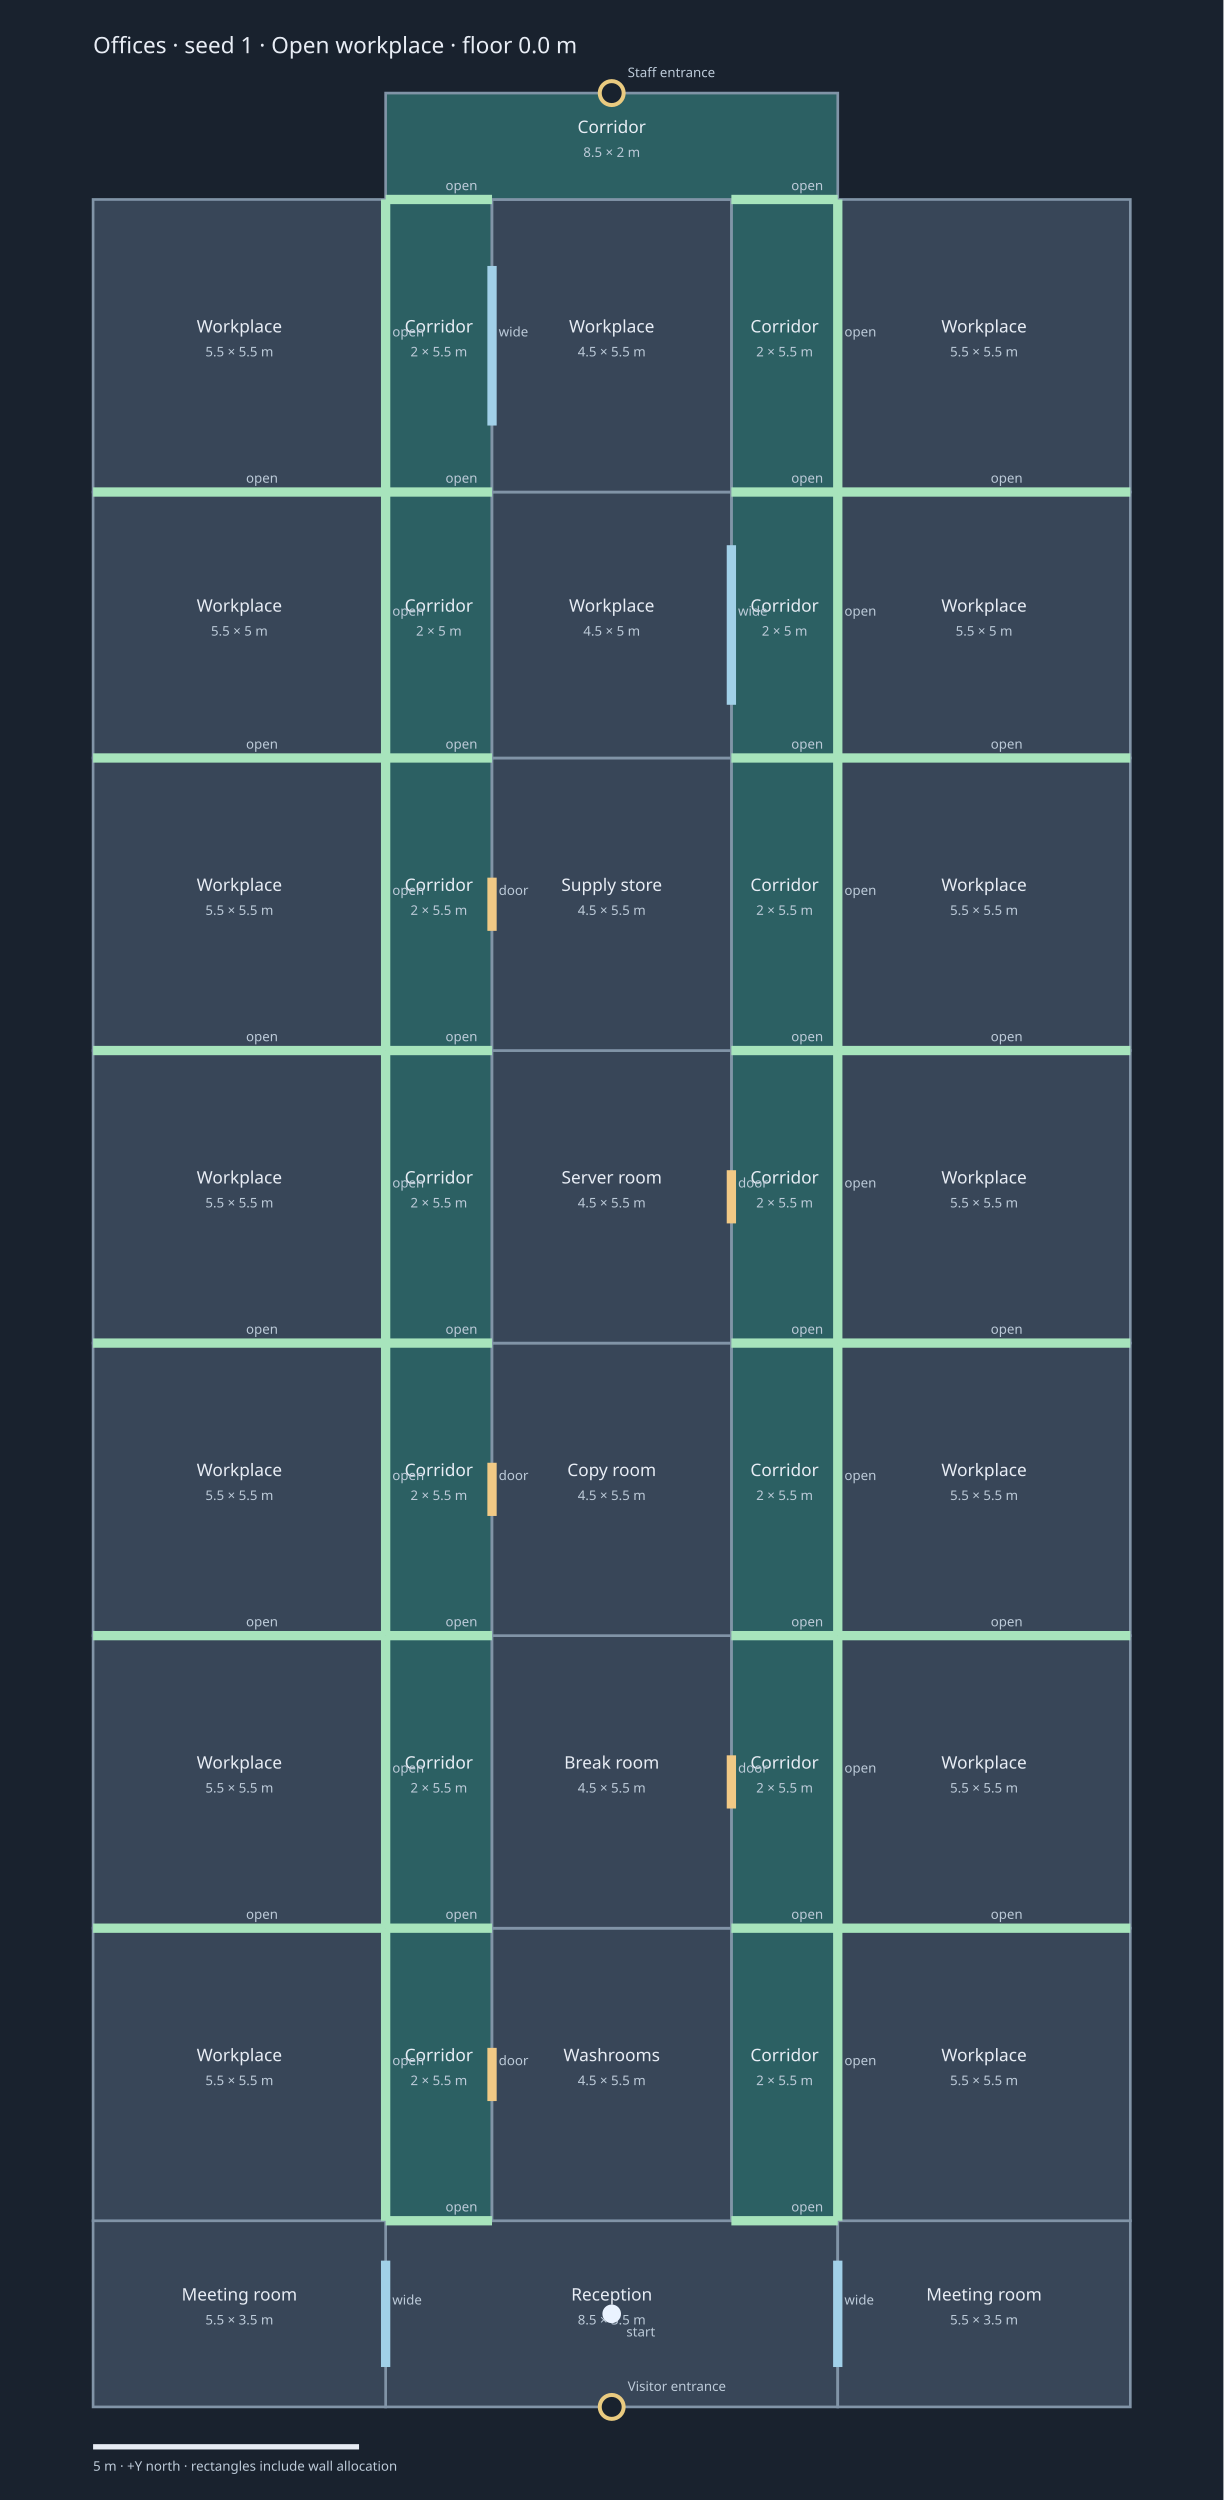
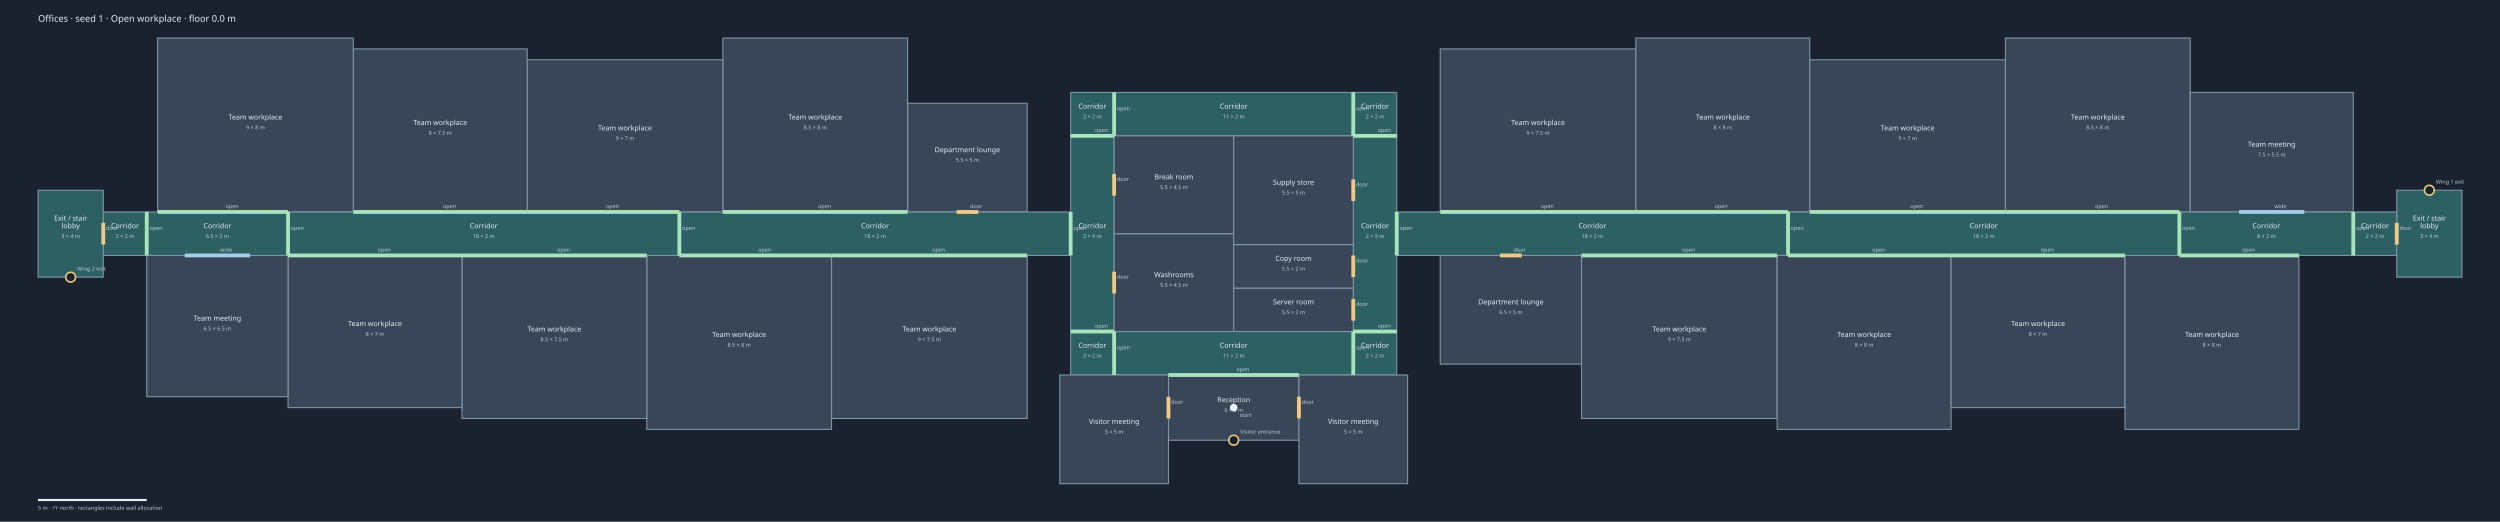
- <svg xmlns="http://www.w3.org/2000/svg" role="img" aria-label="Offices · seed 1 · Open workplace plan at 0 centimetres" viewBox="-70 -1810 920 1880">
+ <svg xmlns="http://www.w3.org/2000/svg" role="img" aria-label="Offices · seed 1 · Open workplace plan at 0 centimetres" viewBox="-2270 -430 4600 960">
  <style>text{font-family:system-ui,sans-serif;fill:#e8edf5}.space{stroke:#8194a7;stroke-width:2}.room{fill:#384658}.hall{fill:#2c6063}.stair{fill:#655a38}.bad{stroke:#ff8177;stroke-width:6}.title{font-size:13px;text-anchor:middle}.minor{font-size:10px;fill:#bdcbd9}.context{stroke:#697787;stroke-dasharray:8 5;stroke-width:2}</style>
  <defs>
    <pattern id="void" width="10" height="10" patternUnits="userSpaceOnUse">
      <path d="M0 10L10 0" stroke="#45505f" stroke-width="1" />
    </pattern>
    <marker id="arrow" viewBox="0 0 10 10" refX="8" refY="5" markerWidth="7" markerHeight="7" orient="auto">
      <path d="M0 0L10 5L0 10Z" fill="#eacb80" />
    </marker>
  </defs>
-   <rect x="-70" y="-1810" width="920" height="1880" fill="#19222e" />
+   <rect x="-2270" y="-430" width="4600" height="960" fill="#19222e" />
+   <g data-space="hub-east" tabindex="0">
+     <rect class="space hall" x="220" y="-180" width="80" height="360" />
+     <text class="title" x="260" y="-10">Corridor</text>
+     <text class="title minor" x="260" y="8">2 × 9 m</text>
+   </g>
+   <g data-space="hub-north" tabindex="0">
+     <rect class="space hall" x="-220" y="-260" width="440" height="80" />
+     <text class="title" x="0" y="-230">Corridor</text>
+     <text class="title minor" x="0" y="-212">11 × 2 m</text>
+   </g>
+   <g data-space="hub-west" tabindex="0">
+     <rect class="space hall" x="-300" y="-180" width="80" height="360" />
+     <text class="title" x="-260" y="-10">Corridor</text>
+     <text class="title minor" x="-260" y="8">2 × 9 m</text>
+   </g>
+   <g data-space="hub-south" tabindex="0">
+     <rect class="space hall" x="-220" y="180" width="440" height="80" />
+     <text class="title" x="0" y="210">Corridor</text>
+     <text class="title minor" x="0" y="228">11 × 2 m</text>
+   </g>
+   <g data-space="hub-ne" tabindex="0">
+     <rect class="space hall" x="220" y="-260" width="80" height="80" />
+     <text class="title" x="260" y="-230">Corridor</text>
+     <text class="title minor" x="260" y="-212">2 × 2 m</text>
+   </g>
+   <g data-space="hub-nw" tabindex="0">
+     <rect class="space hall" x="-300" y="-260" width="80" height="80" />
+     <text class="title" x="-260" y="-230">Corridor</text>
+     <text class="title minor" x="-260" y="-212">2 × 2 m</text>
+   </g>
+   <g data-space="hub-sw" tabindex="0">
+     <rect class="space hall" x="-300" y="180" width="80" height="80" />
+     <text class="title" x="-260" y="210">Corridor</text>
+     <text class="title minor" x="-260" y="228">2 × 2 m</text>
+   </g>
+   <g data-space="hub-se" tabindex="0">
+     <rect class="space hall" x="220" y="180" width="80" height="80" />
+     <text class="title" x="260" y="210">Corridor</text>
+     <text class="title minor" x="260" y="228">2 × 2 m</text>
+   </g>
  <g data-space="reception" tabindex="0">
-     <rect class="space room" x="220" y="-140" width="340" height="140" />
-     <text class="title" x="390" y="-80">Reception</text>
-     <text class="title minor" x="390" y="-62">8.5 × 3.5 m</text>
+     <rect class="space room" x="-120" y="260" width="240" height="120" />
+     <text class="title" x="0" y="310">Reception</text>
+     <text class="title minor" x="0" y="328">6 × 3 m</text>
  </g>
  <g data-space="visitor-meeting-left" tabindex="0">
-     <rect class="space room" x="0" y="-140" width="220" height="140" />
-     <text class="title" x="110" y="-80">Meeting room</text>
-     <text class="title minor" x="110" y="-62">5.5 × 3.5 m</text>
+     <rect class="space room" x="-320" y="260" width="200" height="200" />
+     <text class="title" x="-220" y="350">Visitor meeting</text>
+     <text class="title minor" x="-220" y="368">5 × 5 m</text>
  </g>
  <g data-space="visitor-meeting-right" tabindex="0">
-     <rect class="space room" x="560" y="-140" width="220" height="140" />
-     <text class="title" x="670" y="-80">Meeting room</text>
-     <text class="title minor" x="670" y="-62">5.5 × 3.5 m</text>
-   </g>
-   <g data-space="main-left-0" tabindex="0">
-     <rect class="space hall" x="220" y="-360" width="80" height="220" />
-     <text class="title" x="260" y="-260">Corridor</text>
-     <text class="title minor" x="260" y="-242">2 × 5.5 m</text>
-   </g>
-   <g data-space="main-right-0" tabindex="0">
-     <rect class="space hall" x="480" y="-360" width="80" height="220" />
-     <text class="title" x="520" y="-260">Corridor</text>
-     <text class="title minor" x="520" y="-242">2 × 5.5 m</text>
-   </g>
-   <g data-space="core-0" tabindex="0">
-     <rect class="space room" x="300" y="-360" width="180" height="220" />
-     <text class="title" x="390" y="-260">Washrooms</text>
-     <text class="title minor" x="390" y="-242">4.5 × 5.5 m</text>
-   </g>
-   <g data-space="work-0-0" tabindex="0">
-     <rect class="space room" x="0" y="-360" width="220" height="220" />
-     <text class="title" x="110" y="-260">Workplace</text>
-     <text class="title minor" x="110" y="-242">5.5 × 5.5 m</text>
-   </g>
-   <g data-space="work-1-0" tabindex="0">
-     <rect class="space room" x="560" y="-360" width="220" height="220" />
-     <text class="title" x="670" y="-260">Workplace</text>
-     <text class="title minor" x="670" y="-242">5.5 × 5.5 m</text>
-   </g>
-   <g data-space="main-left-1" tabindex="0">
-     <rect class="space hall" x="220" y="-580" width="80" height="220" />
-     <text class="title" x="260" y="-480">Corridor</text>
-     <text class="title minor" x="260" y="-462">2 × 5.5 m</text>
-   </g>
-   <g data-space="main-right-1" tabindex="0">
-     <rect class="space hall" x="480" y="-580" width="80" height="220" />
-     <text class="title" x="520" y="-480">Corridor</text>
-     <text class="title minor" x="520" y="-462">2 × 5.5 m</text>
-   </g>
-   <g data-space="core-1" tabindex="0">
-     <rect class="space room" x="300" y="-580" width="180" height="220" />
-     <text class="title" x="390" y="-480">Break room</text>
-     <text class="title minor" x="390" y="-462">4.5 × 5.5 m</text>
-   </g>
-   <g data-space="work-0-1" tabindex="0">
-     <rect class="space room" x="0" y="-580" width="220" height="220" />
-     <text class="title" x="110" y="-480">Workplace</text>
-     <text class="title minor" x="110" y="-462">5.5 × 5.5 m</text>
-   </g>
-   <g data-space="work-1-1" tabindex="0">
-     <rect class="space room" x="560" y="-580" width="220" height="220" />
-     <text class="title" x="670" y="-480">Workplace</text>
-     <text class="title minor" x="670" y="-462">5.5 × 5.5 m</text>
-   </g>
-   <g data-space="main-left-2" tabindex="0">
-     <rect class="space hall" x="220" y="-800" width="80" height="220" />
-     <text class="title" x="260" y="-700">Corridor</text>
-     <text class="title minor" x="260" y="-682">2 × 5.5 m</text>
-   </g>
-   <g data-space="main-right-2" tabindex="0">
-     <rect class="space hall" x="480" y="-800" width="80" height="220" />
-     <text class="title" x="520" y="-700">Corridor</text>
-     <text class="title minor" x="520" y="-682">2 × 5.5 m</text>
-   </g>
-   <g data-space="core-2" tabindex="0">
-     <rect class="space room" x="300" y="-800" width="180" height="220" />
-     <text class="title" x="390" y="-700">Copy room</text>
-     <text class="title minor" x="390" y="-682">4.5 × 5.5 m</text>
-   </g>
-   <g data-space="work-0-2" tabindex="0">
-     <rect class="space room" x="0" y="-800" width="220" height="220" />
-     <text class="title" x="110" y="-700">Workplace</text>
-     <text class="title minor" x="110" y="-682">5.5 × 5.5 m</text>
-   </g>
-   <g data-space="work-1-2" tabindex="0">
-     <rect class="space room" x="560" y="-800" width="220" height="220" />
-     <text class="title" x="670" y="-700">Workplace</text>
-     <text class="title minor" x="670" y="-682">5.5 × 5.5 m</text>
-   </g>
-   <g data-space="main-left-3" tabindex="0">
-     <rect class="space hall" x="220" y="-1020" width="80" height="220" />
-     <text class="title" x="260" y="-920">Corridor</text>
-     <text class="title minor" x="260" y="-902">2 × 5.5 m</text>
-   </g>
-   <g data-space="main-right-3" tabindex="0">
-     <rect class="space hall" x="480" y="-1020" width="80" height="220" />
-     <text class="title" x="520" y="-920">Corridor</text>
-     <text class="title minor" x="520" y="-902">2 × 5.5 m</text>
-   </g>
-   <g data-space="core-3" tabindex="0">
-     <rect class="space room" x="300" y="-1020" width="180" height="220" />
-     <text class="title" x="390" y="-920">Server room</text>
-     <text class="title minor" x="390" y="-902">4.5 × 5.5 m</text>
-   </g>
-   <g data-space="work-0-3" tabindex="0">
-     <rect class="space room" x="0" y="-1020" width="220" height="220" />
-     <text class="title" x="110" y="-920">Workplace</text>
-     <text class="title minor" x="110" y="-902">5.5 × 5.5 m</text>
-   </g>
-   <g data-space="work-1-3" tabindex="0">
-     <rect class="space room" x="560" y="-1020" width="220" height="220" />
-     <text class="title" x="670" y="-920">Workplace</text>
-     <text class="title minor" x="670" y="-902">5.5 × 5.5 m</text>
-   </g>
-   <g data-space="main-left-4" tabindex="0">
-     <rect class="space hall" x="220" y="-1240" width="80" height="220" />
-     <text class="title" x="260" y="-1140">Corridor</text>
-     <text class="title minor" x="260" y="-1122">2 × 5.5 m</text>
-   </g>
-   <g data-space="main-right-4" tabindex="0">
-     <rect class="space hall" x="480" y="-1240" width="80" height="220" />
-     <text class="title" x="520" y="-1140">Corridor</text>
-     <text class="title minor" x="520" y="-1122">2 × 5.5 m</text>
-   </g>
-   <g data-space="core-4" tabindex="0">
-     <rect class="space room" x="300" y="-1240" width="180" height="220" />
-     <text class="title" x="390" y="-1140">Supply store</text>
-     <text class="title minor" x="390" y="-1122">4.5 × 5.5 m</text>
-   </g>
-   <g data-space="work-0-4" tabindex="0">
-     <rect class="space room" x="0" y="-1240" width="220" height="220" />
-     <text class="title" x="110" y="-1140">Workplace</text>
-     <text class="title minor" x="110" y="-1122">5.5 × 5.5 m</text>
-   </g>
-   <g data-space="work-1-4" tabindex="0">
-     <rect class="space room" x="560" y="-1240" width="220" height="220" />
-     <text class="title" x="670" y="-1140">Workplace</text>
-     <text class="title minor" x="670" y="-1122">5.5 × 5.5 m</text>
-   </g>
-   <g data-space="main-left-5" tabindex="0">
-     <rect class="space hall" x="220" y="-1440" width="80" height="200" />
-     <text class="title" x="260" y="-1350">Corridor</text>
-     <text class="title minor" x="260" y="-1332">2 × 5 m</text>
-   </g>
-   <g data-space="main-right-5" tabindex="0">
-     <rect class="space hall" x="480" y="-1440" width="80" height="200" />
-     <text class="title" x="520" y="-1350">Corridor</text>
-     <text class="title minor" x="520" y="-1332">2 × 5 m</text>
-   </g>
-   <g data-space="core-5" tabindex="0">
-     <rect class="space room" x="300" y="-1440" width="180" height="200" />
-     <text class="title" x="390" y="-1350">Workplace</text>
-     <text class="title minor" x="390" y="-1332">4.5 × 5 m</text>
-   </g>
-   <g data-space="work-0-5" tabindex="0">
-     <rect class="space room" x="0" y="-1440" width="220" height="200" />
-     <text class="title" x="110" y="-1350">Workplace</text>
-     <text class="title minor" x="110" y="-1332">5.5 × 5 m</text>
-   </g>
-   <g data-space="work-1-5" tabindex="0">
-     <rect class="space room" x="560" y="-1440" width="220" height="200" />
-     <text class="title" x="670" y="-1350">Workplace</text>
-     <text class="title minor" x="670" y="-1332">5.5 × 5 m</text>
-   </g>
-   <g data-space="main-left-6" tabindex="0">
-     <rect class="space hall" x="220" y="-1660" width="80" height="220" />
-     <text class="title" x="260" y="-1560">Corridor</text>
-     <text class="title minor" x="260" y="-1542">2 × 5.5 m</text>
-   </g>
-   <g data-space="main-right-6" tabindex="0">
-     <rect class="space hall" x="480" y="-1660" width="80" height="220" />
-     <text class="title" x="520" y="-1560">Corridor</text>
-     <text class="title minor" x="520" y="-1542">2 × 5.5 m</text>
-   </g>
-   <g data-space="core-6" tabindex="0">
-     <rect class="space room" x="300" y="-1660" width="180" height="220" />
-     <text class="title" x="390" y="-1560">Workplace</text>
-     <text class="title minor" x="390" y="-1542">4.5 × 5.5 m</text>
-   </g>
-   <g data-space="work-0-6" tabindex="0">
-     <rect class="space room" x="0" y="-1660" width="220" height="220" />
-     <text class="title" x="110" y="-1560">Workplace</text>
-     <text class="title minor" x="110" y="-1542">5.5 × 5.5 m</text>
-   </g>
-   <g data-space="work-1-6" tabindex="0">
-     <rect class="space room" x="560" y="-1660" width="220" height="220" />
-     <text class="title" x="670" y="-1560">Workplace</text>
-     <text class="title minor" x="670" y="-1542">5.5 × 5.5 m</text>
-   </g>
-   <g data-space="rear-corridor" tabindex="0">
-     <rect class="space hall" x="220" y="-1740" width="340" height="80" />
-     <text class="title" x="390" y="-1710">Corridor</text>
-     <text class="title minor" x="390" y="-1692">8.5 × 2 m</text>
+     <rect class="space room" x="120" y="260" width="200" height="200" />
+     <text class="title" x="220" y="350">Visitor meeting</text>
+     <text class="title minor" x="220" y="368">5 × 5 m</text>
+   </g>
+   <g data-space="core-washroom" tabindex="0">
+     <rect class="space room" x="-220" y="0" width="220" height="180" />
+     <text class="title" x="-110" y="80">Washrooms</text>
+     <text class="title minor" x="-110" y="98">5.5 × 4.5 m</text>
+   </g>
+   <g data-space="core-break" tabindex="0">
+     <rect class="space room" x="-220" y="-180" width="220" height="180" />
+     <text class="title" x="-110" y="-100">Break room</text>
+     <text class="title minor" x="-110" y="-82">5.5 × 4.5 m</text>
+   </g>
+   <g data-space="core-server" tabindex="0">
+     <rect class="space room" x="0" y="100" width="220" height="80" />
+     <text class="title" x="110" y="130">Server room</text>
+     <text class="title minor" x="110" y="148">5.5 × 2 m</text>
+   </g>
+   <g data-space="core-copy" tabindex="0">
+     <rect class="space room" x="0" y="20" width="220" height="80" />
+     <text class="title" x="110" y="50">Copy room</text>
+     <text class="title minor" x="110" y="68">5.5 × 2 m</text>
+   </g>
+   <g data-space="core-store" tabindex="0">
+     <rect class="space room" x="0" y="-180" width="220" height="200" />
+     <text class="title" x="110" y="-90">Supply store</text>
+     <text class="title minor" x="110" y="-72">5.5 × 5 m</text>
+   </g>
+   <g data-space="wing-0-room-0-0" tabindex="0">
+     <rect class="space room" x="380" y="-340" width="360" height="300" />
+     <text class="title" x="560" y="-200">Team workplace</text>
+     <text class="title minor" x="560" y="-182">9 × 7.5 m</text>
+   </g>
+   <g data-space="wing-0-room-0-1" tabindex="0">
+     <rect class="space room" x="740" y="-360" width="320" height="320" />
+     <text class="title" x="900" y="-210">Team workplace</text>
+     <text class="title minor" x="900" y="-192">8 × 8 m</text>
+   </g>
+   <g data-space="wing-0-room-0-2" tabindex="0">
+     <rect class="space room" x="1060" y="-320" width="360" height="280" />
+     <text class="title" x="1240" y="-190">Team workplace</text>
+     <text class="title minor" x="1240" y="-172">9 × 7 m</text>
+   </g>
+   <g data-space="wing-0-room-0-3" tabindex="0">
+     <rect class="space room" x="1420" y="-360" width="340" height="320" />
+     <text class="title" x="1590" y="-210">Team workplace</text>
+     <text class="title minor" x="1590" y="-192">8.5 × 8 m</text>
+   </g>
+   <g data-space="wing-0-room-0-4" tabindex="0">
+     <rect class="space room" x="1760" y="-260" width="300" height="220" />
+     <text class="title" x="1910" y="-160">Team meeting</text>
+     <text class="title minor" x="1910" y="-142">7.5 × 5.5 m</text>
+   </g>
+   <g data-space="wing-0-room-1-0" tabindex="0">
+     <rect class="space room" x="380" y="40" width="260" height="200" />
+     <text class="title" x="510" y="130">Department lounge</text>
+     <text class="title minor" x="510" y="148">6.5 × 5 m</text>
+   </g>
+   <g data-space="wing-0-room-1-1" tabindex="0">
+     <rect class="space room" x="640" y="40" width="360" height="300" />
+     <text class="title" x="820" y="180">Team workplace</text>
+     <text class="title minor" x="820" y="198">9 × 7.5 m</text>
+   </g>
+   <g data-space="wing-0-room-1-2" tabindex="0">
+     <rect class="space room" x="1000" y="40" width="320" height="320" />
+     <text class="title" x="1160" y="190">Team workplace</text>
+     <text class="title minor" x="1160" y="208">8 × 8 m</text>
+   </g>
+   <g data-space="wing-0-room-1-3" tabindex="0">
+     <rect class="space room" x="1320" y="40" width="320" height="280" />
+     <text class="title" x="1480" y="170">Team workplace</text>
+     <text class="title minor" x="1480" y="188">8 × 7 m</text>
+   </g>
+   <g data-space="wing-0-room-1-4" tabindex="0">
+     <rect class="space room" x="1640" y="40" width="320" height="320" />
+     <text class="title" x="1800" y="190">Team workplace</text>
+     <text class="title minor" x="1800" y="208">8 × 8 m</text>
+   </g>
+   <g data-space="wing-0-hall-0" tabindex="0">
+     <rect class="space hall" x="300" y="-40" width="720" height="80" />
+     <text class="title" x="660" y="-10">Corridor</text>
+     <text class="title minor" x="660" y="8">18 × 2 m</text>
+   </g>
+   <g data-space="wing-0-hall-1" tabindex="0">
+     <rect class="space hall" x="1020" y="-40" width="720" height="80" />
+     <text class="title" x="1380" y="-10">Corridor</text>
+     <text class="title minor" x="1380" y="8">18 × 2 m</text>
+   </g>
+   <g data-space="wing-0-hall-2" tabindex="0">
+     <rect class="space hall" x="1740" y="-40" width="320" height="80" />
+     <text class="title" x="1900" y="-10">Corridor</text>
+     <text class="title minor" x="1900" y="8">8 × 2 m</text>
+   </g>
+   <g data-space="wing-0-junction" tabindex="0">
+     <rect class="space hall" x="2060" y="-40" width="80" height="80" />
+     <text class="title" x="2100" y="-10">Corridor</text>
+     <text class="title minor" x="2100" y="8">2 × 2 m</text>
+   </g>
+   <g data-space="wing-0-exit" tabindex="0">
+     <rect class="space hall" x="2140" y="-80" width="120" height="160" />
+     <text class="title" x="2200" y="-24">Exit / stair</text>
+     <text class="title" x="2200" y="-10">lobby</text>
+     <text class="title minor" x="2200" y="8">3 × 4 m</text>
+   </g>
+   <g data-space="wing-1-room-0-0" tabindex="0">
+     <rect class="space room" x="-740" y="40" width="360" height="300" />
+     <text class="title" x="-560" y="180">Team workplace</text>
+     <text class="title minor" x="-560" y="198">9 × 7.5 m</text>
+   </g>
+   <g data-space="wing-1-room-0-1" tabindex="0">
+     <rect class="space room" x="-1080" y="40" width="340" height="320" />
+     <text class="title" x="-910" y="190">Team workplace</text>
+     <text class="title minor" x="-910" y="208">8.5 × 8 m</text>
+   </g>
+   <g data-space="wing-1-room-0-2" tabindex="0">
+     <rect class="space room" x="-1420" y="40" width="340" height="300" />
+     <text class="title" x="-1250" y="180">Team workplace</text>
+     <text class="title minor" x="-1250" y="198">8.5 × 7.5 m</text>
+   </g>
+   <g data-space="wing-1-room-0-3" tabindex="0">
+     <rect class="space room" x="-1740" y="40" width="320" height="280" />
+     <text class="title" x="-1580" y="170">Team workplace</text>
+     <text class="title minor" x="-1580" y="188">8 × 7 m</text>
+   </g>
+   <g data-space="wing-1-room-0-4" tabindex="0">
+     <rect class="space room" x="-2000" y="40" width="260" height="260" />
+     <text class="title" x="-1870" y="160">Team meeting</text>
+     <text class="title minor" x="-1870" y="178">6.5 × 6.5 m</text>
+   </g>
+   <g data-space="wing-1-room-1-0" tabindex="0">
+     <rect class="space room" x="-600" y="-240" width="220" height="200" />
+     <text class="title" x="-490" y="-150">Department lounge</text>
+     <text class="title minor" x="-490" y="-132">5.5 × 5 m</text>
+   </g>
+   <g data-space="wing-1-room-1-1" tabindex="0">
+     <rect class="space room" x="-940" y="-360" width="340" height="320" />
+     <text class="title" x="-770" y="-210">Team workplace</text>
+     <text class="title minor" x="-770" y="-192">8.5 × 8 m</text>
+   </g>
+   <g data-space="wing-1-room-1-2" tabindex="0">
+     <rect class="space room" x="-1300" y="-320" width="360" height="280" />
+     <text class="title" x="-1120" y="-190">Team workplace</text>
+     <text class="title minor" x="-1120" y="-172">9 × 7 m</text>
+   </g>
+   <g data-space="wing-1-room-1-3" tabindex="0">
+     <rect class="space room" x="-1620" y="-340" width="320" height="300" />
+     <text class="title" x="-1460" y="-200">Team workplace</text>
+     <text class="title minor" x="-1460" y="-182">8 × 7.5 m</text>
+   </g>
+   <g data-space="wing-1-room-1-4" tabindex="0">
+     <rect class="space room" x="-1980" y="-360" width="360" height="320" />
+     <text class="title" x="-1800" y="-210">Team workplace</text>
+     <text class="title minor" x="-1800" y="-192">9 × 8 m</text>
+   </g>
+   <g data-space="wing-1-hall-0" tabindex="0">
+     <rect class="space hall" x="-1020" y="-40" width="720" height="80" />
+     <text class="title" x="-660" y="-10">Corridor</text>
+     <text class="title minor" x="-660" y="8">18 × 2 m</text>
+   </g>
+   <g data-space="wing-1-hall-1" tabindex="0">
+     <rect class="space hall" x="-1740" y="-40" width="720" height="80" />
+     <text class="title" x="-1380" y="-10">Corridor</text>
+     <text class="title minor" x="-1380" y="8">18 × 2 m</text>
+   </g>
+   <g data-space="wing-1-hall-2" tabindex="0">
+     <rect class="space hall" x="-2000" y="-40" width="260" height="80" />
+     <text class="title" x="-1870" y="-10">Corridor</text>
+     <text class="title minor" x="-1870" y="8">6.5 × 2 m</text>
+   </g>
+   <g data-space="wing-1-junction" tabindex="0">
+     <rect class="space hall" x="-2080" y="-40" width="80" height="80" />
+     <text class="title" x="-2040" y="-10">Corridor</text>
+     <text class="title minor" x="-2040" y="8">2 × 2 m</text>
+   </g>
+   <g data-space="wing-1-exit" tabindex="0">
+     <rect class="space hall" x="-2200" y="-80" width="120" height="160" />
+     <text class="title" x="-2140" y="-24">Exit / stair</text>
+     <text class="title" x="-2140" y="-10">lobby</text>
+     <text class="title minor" x="-2140" y="8">3 × 4 m</text>
  </g>
  <g data-join="0">
-     <line x1="220" y1="-30" x2="220" y2="-110" stroke="#a1d0e8" stroke-width="7" />
-     <text class="minor" x="225" y="-77">wide</text>
+     <line x1="220" y1="-180" x2="300" y2="-180" stroke="#a7e4bc" stroke-width="7" />
+     <text class="minor" x="265" y="-187">open</text>
  </g>
  <g data-join="1">
-     <line x1="560" y1="-30" x2="560" y2="-110" stroke="#a1d0e8" stroke-width="7" />
-     <text class="minor" x="565" y="-77">wide</text>
+     <line x1="220" y1="-180" x2="220" y2="-260" stroke="#a7e4bc" stroke-width="7" />
+     <text class="minor" x="225" y="-227">open</text>
  </g>
  <g data-join="2">
-     <line x1="220" y1="-140" x2="300" y2="-140" stroke="#a7e4bc" stroke-width="7" />
-     <text class="minor" x="265" y="-147">open</text>
+     <line x1="-220" y1="-180" x2="-220" y2="-260" stroke="#a7e4bc" stroke-width="7" />
+     <text class="minor" x="-215" y="-227">open</text>
  </g>
  <g data-join="3">
-     <line x1="480" y1="-140" x2="560" y2="-140" stroke="#a7e4bc" stroke-width="7" />
-     <text class="minor" x="525" y="-147">open</text>
+     <line x1="-300" y1="-180" x2="-220" y2="-180" stroke="#a7e4bc" stroke-width="7" />
+     <text class="minor" x="-255" y="-187">open</text>
  </g>
  <g data-join="4">
-     <line x1="300" y1="-230" x2="300" y2="-270" stroke="#f1c985" stroke-width="7" />
-     <text class="minor" x="305" y="-257">door</text>
+     <line x1="-300" y1="180" x2="-220" y2="180" stroke="#a7e4bc" stroke-width="7" />
+     <text class="minor" x="-255" y="173">open</text>
  </g>
  <g data-join="5">
-     <line x1="220" y1="-140" x2="220" y2="-360" stroke="#a7e4bc" stroke-width="7" />
-     <text class="minor" x="225" y="-257">open</text>
+     <line x1="-220" y1="260" x2="-220" y2="180" stroke="#a7e4bc" stroke-width="7" />
+     <text class="minor" x="-215" y="213">open</text>
  </g>
  <g data-join="6">
-     <line x1="560" y1="-140" x2="560" y2="-360" stroke="#a7e4bc" stroke-width="7" />
-     <text class="minor" x="565" y="-257">open</text>
+     <line x1="220" y1="260" x2="220" y2="180" stroke="#a7e4bc" stroke-width="7" />
+     <text class="minor" x="225" y="213">open</text>
  </g>
  <g data-join="7">
-     <line x1="220" y1="-360" x2="300" y2="-360" stroke="#a7e4bc" stroke-width="7" />
-     <text class="minor" x="265" y="-367">open</text>
+     <line x1="220" y1="180" x2="300" y2="180" stroke="#a7e4bc" stroke-width="7" />
+     <text class="minor" x="265" y="173">open</text>
  </g>
  <g data-join="8">
-     <line x1="480" y1="-360" x2="560" y2="-360" stroke="#a7e4bc" stroke-width="7" />
-     <text class="minor" x="525" y="-367">open</text>
+     <line x1="-120" y1="260" x2="120" y2="260" stroke="#a7e4bc" stroke-width="7" />
+     <text class="minor" x="5" y="253">open</text>
  </g>
  <g data-join="9">
-     <line x1="480" y1="-450" x2="480" y2="-490" stroke="#f1c985" stroke-width="7" />
-     <text class="minor" x="485" y="-477">door</text>
+     <line x1="-120" y1="340" x2="-120" y2="300" stroke="#f1c985" stroke-width="7" />
+     <text class="minor" x="-115" y="313">door</text>
  </g>
  <g data-join="10">
-     <line x1="220" y1="-360" x2="220" y2="-580" stroke="#a7e4bc" stroke-width="7" />
-     <text class="minor" x="225" y="-477">open</text>
+     <line x1="120" y1="340" x2="120" y2="300" stroke="#f1c985" stroke-width="7" />
+     <text class="minor" x="125" y="313">door</text>
  </g>
  <g data-join="11">
-     <line x1="0" y1="-360" x2="220" y2="-360" stroke="#a7e4bc" stroke-width="7" />
-     <text class="minor" x="115" y="-367">open</text>
+     <line x1="-220" y1="110" x2="-220" y2="70" stroke="#f1c985" stroke-width="7" />
+     <text class="minor" x="-215" y="83">door</text>
  </g>
  <g data-join="12">
-     <line x1="560" y1="-360" x2="560" y2="-580" stroke="#a7e4bc" stroke-width="7" />
-     <text class="minor" x="565" y="-477">open</text>
+     <line x1="-220" y1="-70" x2="-220" y2="-110" stroke="#f1c985" stroke-width="7" />
+     <text class="minor" x="-215" y="-97">door</text>
  </g>
  <g data-join="13">
-     <line x1="560" y1="-360" x2="780" y2="-360" stroke="#a7e4bc" stroke-width="7" />
-     <text class="minor" x="675" y="-367">open</text>
+     <line x1="220" y1="160" x2="220" y2="120" stroke="#f1c985" stroke-width="7" />
+     <text class="minor" x="225" y="133">door</text>
  </g>
  <g data-join="14">
-     <line x1="220" y1="-580" x2="300" y2="-580" stroke="#a7e4bc" stroke-width="7" />
-     <text class="minor" x="265" y="-587">open</text>
+     <line x1="220" y1="80" x2="220" y2="40" stroke="#f1c985" stroke-width="7" />
+     <text class="minor" x="225" y="53">door</text>
  </g>
  <g data-join="15">
-     <line x1="480" y1="-580" x2="560" y2="-580" stroke="#a7e4bc" stroke-width="7" />
-     <text class="minor" x="525" y="-587">open</text>
+     <line x1="220" y1="-60" x2="220" y2="-100" stroke="#f1c985" stroke-width="7" />
+     <text class="minor" x="225" y="-87">door</text>
  </g>
  <g data-join="16">
-     <line x1="300" y1="-670" x2="300" y2="-710" stroke="#f1c985" stroke-width="7" />
-     <text class="minor" x="305" y="-697">door</text>
+     <line x1="1020" y1="40" x2="1020" y2="-40" stroke="#a7e4bc" stroke-width="7" />
+     <text class="minor" x="1025" y="-7">open</text>
  </g>
  <g data-join="17">
-     <line x1="220" y1="-580" x2="220" y2="-800" stroke="#a7e4bc" stroke-width="7" />
-     <text class="minor" x="225" y="-697">open</text>
+     <line x1="1740" y1="40" x2="1740" y2="-40" stroke="#a7e4bc" stroke-width="7" />
+     <text class="minor" x="1745" y="-7">open</text>
  </g>
  <g data-join="18">
-     <line x1="0" y1="-580" x2="220" y2="-580" stroke="#a7e4bc" stroke-width="7" />
-     <text class="minor" x="115" y="-587">open</text>
+     <line x1="300" y1="40" x2="300" y2="-40" stroke="#a7e4bc" stroke-width="7" />
+     <text class="minor" x="305" y="-7">open</text>
  </g>
  <g data-join="19">
-     <line x1="560" y1="-580" x2="560" y2="-800" stroke="#a7e4bc" stroke-width="7" />
-     <text class="minor" x="565" y="-697">open</text>
+     <line x1="380" y1="-40" x2="740" y2="-40" stroke="#a7e4bc" stroke-width="7" />
+     <text class="minor" x="565" y="-47">open</text>
  </g>
  <g data-join="20">
-     <line x1="560" y1="-580" x2="780" y2="-580" stroke="#a7e4bc" stroke-width="7" />
-     <text class="minor" x="675" y="-587">open</text>
+     <line x1="740" y1="-40" x2="1020" y2="-40" stroke="#a7e4bc" stroke-width="7" />
+     <text class="minor" x="885" y="-47">open</text>
  </g>
  <g data-join="21">
-     <line x1="220" y1="-800" x2="300" y2="-800" stroke="#a7e4bc" stroke-width="7" />
-     <text class="minor" x="265" y="-807">open</text>
+     <line x1="1060" y1="-40" x2="1420" y2="-40" stroke="#a7e4bc" stroke-width="7" />
+     <text class="minor" x="1245" y="-47">open</text>
  </g>
  <g data-join="22">
-     <line x1="480" y1="-800" x2="560" y2="-800" stroke="#a7e4bc" stroke-width="7" />
-     <text class="minor" x="525" y="-807">open</text>
+     <line x1="1420" y1="-40" x2="1740" y2="-40" stroke="#a7e4bc" stroke-width="7" />
+     <text class="minor" x="1585" y="-47">open</text>
  </g>
  <g data-join="23">
-     <line x1="480" y1="-890" x2="480" y2="-930" stroke="#f1c985" stroke-width="7" />
-     <text class="minor" x="485" y="-917">door</text>
+     <line x1="1850" y1="-40" x2="1970" y2="-40" stroke="#a1d0e8" stroke-width="7" />
+     <text class="minor" x="1915" y="-47">wide</text>
  </g>
  <g data-join="24">
-     <line x1="220" y1="-800" x2="220" y2="-1020" stroke="#a7e4bc" stroke-width="7" />
-     <text class="minor" x="225" y="-917">open</text>
+     <line x1="490" y1="40" x2="530" y2="40" stroke="#f1c985" stroke-width="7" />
+     <text class="minor" x="515" y="33">door</text>
  </g>
  <g data-join="25">
-     <line x1="0" y1="-800" x2="220" y2="-800" stroke="#a7e4bc" stroke-width="7" />
-     <text class="minor" x="115" y="-807">open</text>
+     <line x1="640" y1="40" x2="1000" y2="40" stroke="#a7e4bc" stroke-width="7" />
+     <text class="minor" x="825" y="33">open</text>
  </g>
  <g data-join="26">
-     <line x1="560" y1="-800" x2="560" y2="-1020" stroke="#a7e4bc" stroke-width="7" />
-     <text class="minor" x="565" y="-917">open</text>
+     <line x1="1020" y1="40" x2="1320" y2="40" stroke="#a7e4bc" stroke-width="7" />
+     <text class="minor" x="1175" y="33">open</text>
  </g>
  <g data-join="27">
-     <line x1="560" y1="-800" x2="780" y2="-800" stroke="#a7e4bc" stroke-width="7" />
-     <text class="minor" x="675" y="-807">open</text>
+     <line x1="1320" y1="40" x2="1640" y2="40" stroke="#a7e4bc" stroke-width="7" />
+     <text class="minor" x="1485" y="33">open</text>
  </g>
  <g data-join="28">
-     <line x1="220" y1="-1020" x2="300" y2="-1020" stroke="#a7e4bc" stroke-width="7" />
-     <text class="minor" x="265" y="-1027">open</text>
+     <line x1="1740" y1="40" x2="1960" y2="40" stroke="#a7e4bc" stroke-width="7" />
+     <text class="minor" x="1855" y="33">open</text>
  </g>
  <g data-join="29">
-     <line x1="480" y1="-1020" x2="560" y2="-1020" stroke="#a7e4bc" stroke-width="7" />
-     <text class="minor" x="525" y="-1027">open</text>
+     <line x1="2060" y1="40" x2="2060" y2="-40" stroke="#a7e4bc" stroke-width="7" />
+     <text class="minor" x="2065" y="-7">open</text>
  </g>
  <g data-join="30">
-     <line x1="300" y1="-1110" x2="300" y2="-1150" stroke="#f1c985" stroke-width="7" />
-     <text class="minor" x="305" y="-1137">door</text>
+     <line x1="2140" y1="20" x2="2140" y2="-20" stroke="#f1c985" stroke-width="7" />
+     <text class="minor" x="2145" y="-7">door</text>
  </g>
  <g data-join="31">
-     <line x1="220" y1="-1020" x2="220" y2="-1240" stroke="#a7e4bc" stroke-width="7" />
-     <text class="minor" x="225" y="-1137">open</text>
+     <line x1="-1020" y1="40" x2="-1020" y2="-40" stroke="#a7e4bc" stroke-width="7" />
+     <text class="minor" x="-1015" y="-7">open</text>
  </g>
  <g data-join="32">
-     <line x1="0" y1="-1020" x2="220" y2="-1020" stroke="#a7e4bc" stroke-width="7" />
-     <text class="minor" x="115" y="-1027">open</text>
+     <line x1="-1740" y1="40" x2="-1740" y2="-40" stroke="#a7e4bc" stroke-width="7" />
+     <text class="minor" x="-1735" y="-7">open</text>
  </g>
  <g data-join="33">
-     <line x1="560" y1="-1020" x2="560" y2="-1240" stroke="#a7e4bc" stroke-width="7" />
-     <text class="minor" x="565" y="-1137">open</text>
+     <line x1="-300" y1="40" x2="-300" y2="-40" stroke="#a7e4bc" stroke-width="7" />
+     <text class="minor" x="-295" y="-7">open</text>
  </g>
  <g data-join="34">
-     <line x1="560" y1="-1020" x2="780" y2="-1020" stroke="#a7e4bc" stroke-width="7" />
-     <text class="minor" x="675" y="-1027">open</text>
+     <line x1="-740" y1="40" x2="-380" y2="40" stroke="#a7e4bc" stroke-width="7" />
+     <text class="minor" x="-555" y="33">open</text>
  </g>
  <g data-join="35">
-     <line x1="220" y1="-1240" x2="300" y2="-1240" stroke="#a7e4bc" stroke-width="7" />
-     <text class="minor" x="265" y="-1247">open</text>
+     <line x1="-1020" y1="40" x2="-740" y2="40" stroke="#a7e4bc" stroke-width="7" />
+     <text class="minor" x="-875" y="33">open</text>
  </g>
  <g data-join="36">
-     <line x1="480" y1="-1240" x2="560" y2="-1240" stroke="#a7e4bc" stroke-width="7" />
-     <text class="minor" x="525" y="-1247">open</text>
+     <line x1="-1420" y1="40" x2="-1080" y2="40" stroke="#a7e4bc" stroke-width="7" />
+     <text class="minor" x="-1245" y="33">open</text>
  </g>
  <g data-join="37">
-     <line x1="480" y1="-1280" x2="480" y2="-1400" stroke="#a1d0e8" stroke-width="7" />
-     <text class="minor" x="485" y="-1347">wide</text>
+     <line x1="-1740" y1="40" x2="-1420" y2="40" stroke="#a7e4bc" stroke-width="7" />
+     <text class="minor" x="-1575" y="33">open</text>
  </g>
  <g data-join="38">
-     <line x1="220" y1="-1240" x2="220" y2="-1440" stroke="#a7e4bc" stroke-width="7" />
-     <text class="minor" x="225" y="-1347">open</text>
+     <line x1="-1930" y1="40" x2="-1810" y2="40" stroke="#a1d0e8" stroke-width="7" />
+     <text class="minor" x="-1865" y="33">wide</text>
  </g>
  <g data-join="39">
-     <line x1="0" y1="-1240" x2="220" y2="-1240" stroke="#a7e4bc" stroke-width="7" />
-     <text class="minor" x="115" y="-1247">open</text>
+     <line x1="-510" y1="-40" x2="-470" y2="-40" stroke="#f1c985" stroke-width="7" />
+     <text class="minor" x="-485" y="-47">door</text>
  </g>
  <g data-join="40">
-     <line x1="560" y1="-1240" x2="560" y2="-1440" stroke="#a7e4bc" stroke-width="7" />
-     <text class="minor" x="565" y="-1347">open</text>
+     <line x1="-940" y1="-40" x2="-600" y2="-40" stroke="#a7e4bc" stroke-width="7" />
+     <text class="minor" x="-765" y="-47">open</text>
  </g>
  <g data-join="41">
-     <line x1="560" y1="-1240" x2="780" y2="-1240" stroke="#a7e4bc" stroke-width="7" />
-     <text class="minor" x="675" y="-1247">open</text>
+     <line x1="-1300" y1="-40" x2="-1020" y2="-40" stroke="#a7e4bc" stroke-width="7" />
+     <text class="minor" x="-1155" y="-47">open</text>
  </g>
  <g data-join="42">
-     <line x1="220" y1="-1440" x2="300" y2="-1440" stroke="#a7e4bc" stroke-width="7" />
-     <text class="minor" x="265" y="-1447">open</text>
+     <line x1="-1620" y1="-40" x2="-1300" y2="-40" stroke="#a7e4bc" stroke-width="7" />
+     <text class="minor" x="-1455" y="-47">open</text>
  </g>
  <g data-join="43">
-     <line x1="480" y1="-1440" x2="560" y2="-1440" stroke="#a7e4bc" stroke-width="7" />
-     <text class="minor" x="525" y="-1447">open</text>
+     <line x1="-1980" y1="-40" x2="-1740" y2="-40" stroke="#a7e4bc" stroke-width="7" />
+     <text class="minor" x="-1855" y="-47">open</text>
  </g>
  <g data-join="44">
-     <line x1="300" y1="-1490" x2="300" y2="-1610" stroke="#a1d0e8" stroke-width="7" />
-     <text class="minor" x="305" y="-1557">wide</text>
+     <line x1="-2000" y1="40" x2="-2000" y2="-40" stroke="#a7e4bc" stroke-width="7" />
+     <text class="minor" x="-1995" y="-7">open</text>
  </g>
  <g data-join="45">
-     <line x1="220" y1="-1440" x2="220" y2="-1660" stroke="#a7e4bc" stroke-width="7" />
-     <text class="minor" x="225" y="-1557">open</text>
-   </g>
-   <g data-join="46">
-     <line x1="0" y1="-1440" x2="220" y2="-1440" stroke="#a7e4bc" stroke-width="7" />
-     <text class="minor" x="115" y="-1447">open</text>
-   </g>
-   <g data-join="47">
-     <line x1="560" y1="-1440" x2="560" y2="-1660" stroke="#a7e4bc" stroke-width="7" />
-     <text class="minor" x="565" y="-1557">open</text>
-   </g>
-   <g data-join="48">
-     <line x1="560" y1="-1440" x2="780" y2="-1440" stroke="#a7e4bc" stroke-width="7" />
-     <text class="minor" x="675" y="-1447">open</text>
-   </g>
-   <g data-join="49">
-     <line x1="220" y1="-1660" x2="300" y2="-1660" stroke="#a7e4bc" stroke-width="7" />
-     <text class="minor" x="265" y="-1667">open</text>
-   </g>
-   <g data-join="50">
-     <line x1="480" y1="-1660" x2="560" y2="-1660" stroke="#a7e4bc" stroke-width="7" />
-     <text class="minor" x="525" y="-1667">open</text>
+     <line x1="-2080" y1="20" x2="-2080" y2="-20" stroke="#f1c985" stroke-width="7" />
+     <text class="minor" x="-2075" y="-7">door</text>
  </g>
  <g>
-     <circle cx="390" cy="0" r="9" fill="#19222e" stroke="#eacb80" stroke-width="3" />
-     <text class="minor" x="402" y="-12">Visitor entrance</text>
+     <circle cx="0" cy="380" r="9" fill="#19222e" stroke="#eacb80" stroke-width="3" />
+     <text class="minor" x="12" y="368">Visitor entrance</text>
  </g>
  <g>
-     <circle cx="390" cy="-1740" r="9" fill="#19222e" stroke="#eacb80" stroke-width="3" />
-     <text class="minor" x="402" y="-1752">Staff entrance</text>
-   </g>
-   <circle cx="390" cy="-70" r="7" fill="#eaf3ff" />
-   <text class="minor" x="401" y="-53">start</text>
-   <text x="0" y="-1770" font-size="17">Offices · seed 1 · Open workplace · floor 0.0 m</text>
-   <line x1="0" y1="30" x2="200" y2="30" stroke="#e8edf5" stroke-width="4" />
-   <text class="minor" x="0" y="48">5 m · +Y north · rectangles include wall allocation</text>
+     <circle cx="2200" cy="-80" r="9" fill="#19222e" stroke="#eacb80" stroke-width="3" />
+     <text class="minor" x="2212" y="-92">Wing 1 exit</text>
+   </g>
+   <g>
+     <circle cx="-2140" cy="80" r="9" fill="#19222e" stroke="#eacb80" stroke-width="3" />
+     <text class="minor" x="-2128" y="68">Wing 2 exit</text>
+   </g>
+   <circle cx="0" cy="320" r="7" fill="#eaf3ff" />
+   <text class="minor" x="11" y="337">start</text>
+   <text x="-2200" y="-390" font-size="17">Offices · seed 1 · Open workplace · floor 0.0 m</text>
+   <line x1="-2200" y1="490" x2="-2000" y2="490" stroke="#e8edf5" stroke-width="4" />
+   <text class="minor" x="-2200" y="508">5 m · +Y north · rectangles include wall allocation</text>
</svg>
